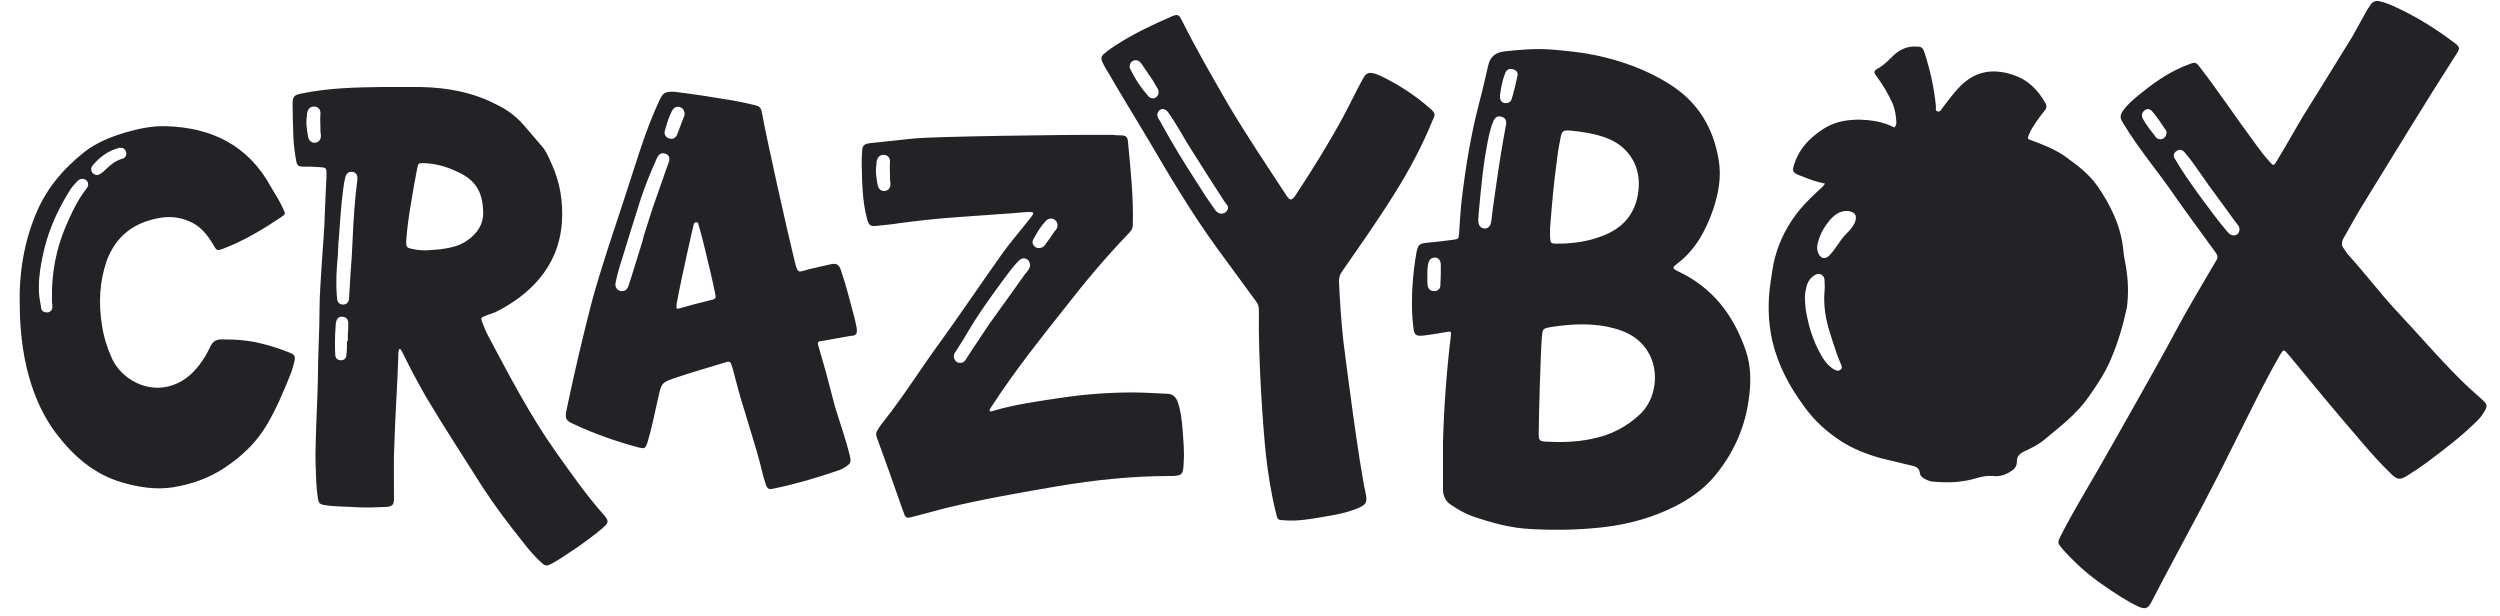
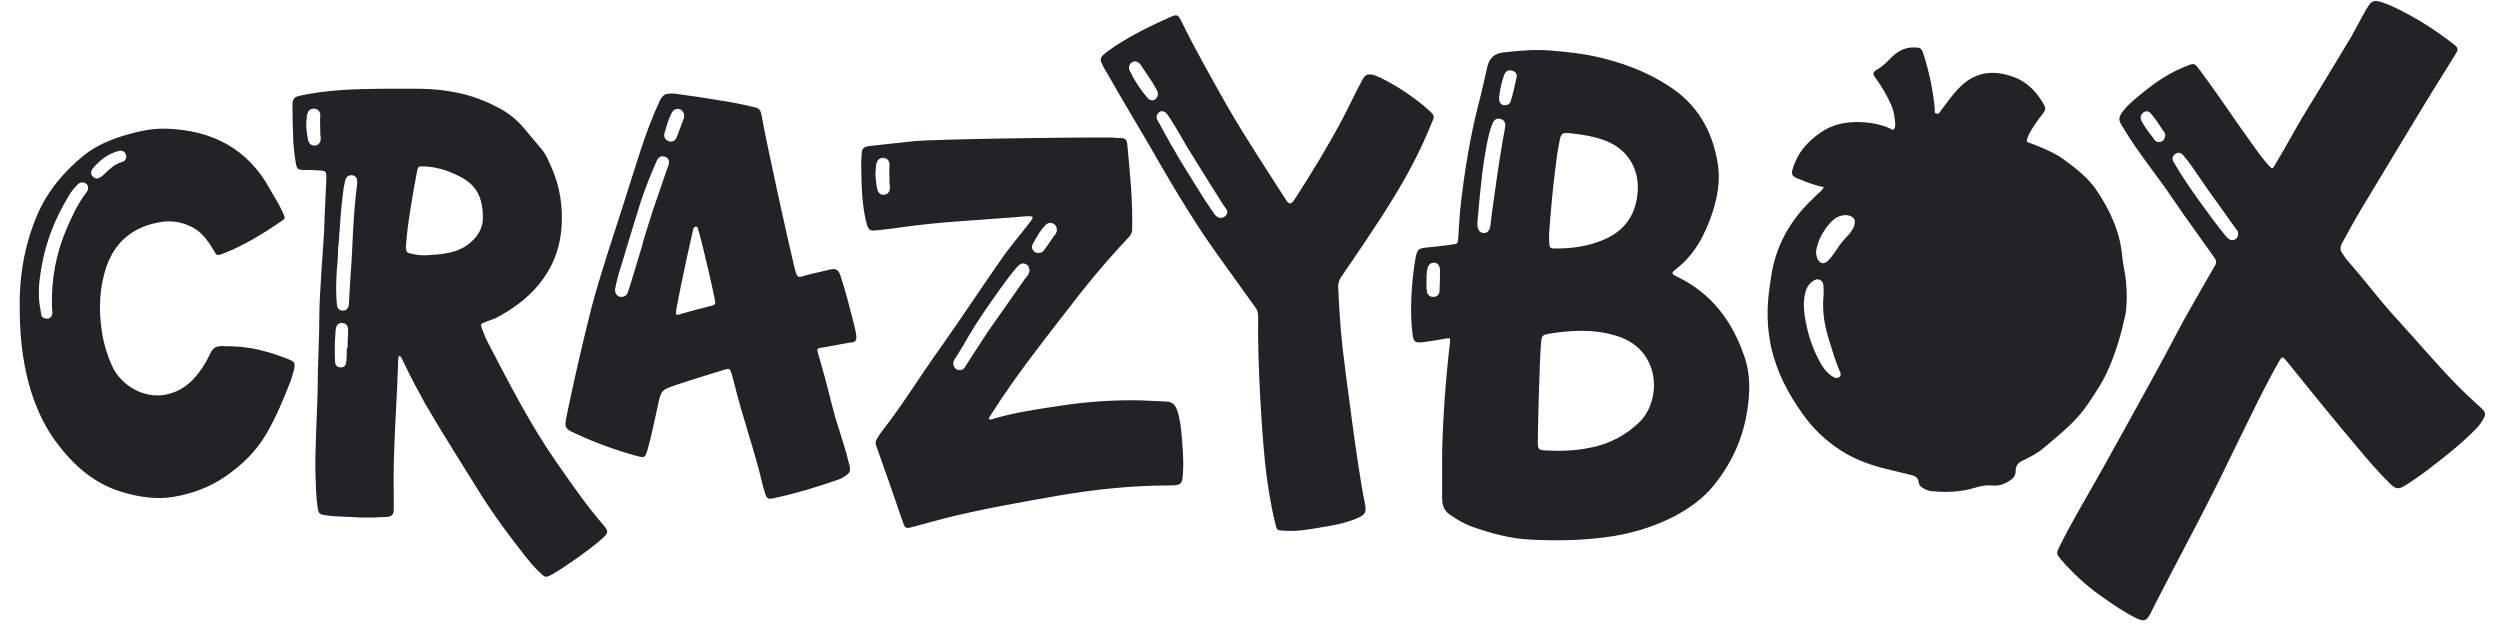
- <svg xmlns="http://www.w3.org/2000/svg" width="256" height="63" viewBox="0 0 256 63" fill="none">
-   <path d="M217.666 27.134C217.578 26.688 217.488 26.243 217.444 25.753C217.222 23.213 216.153 21.03 214.726 18.98C213.924 17.866 212.855 17.02 211.741 16.218C210.538 15.282 209.113 14.792 207.731 14.258C207.463 14.168 208.043 12.965 209.38 11.317C209.602 11.05 209.602 10.782 209.424 10.515C208.667 9.178 207.641 8.154 206.128 7.663C203.989 6.951 202.162 7.307 200.603 8.956C199.979 9.624 199.444 10.337 198.91 11.05C198.776 11.228 198.686 11.495 198.42 11.406C198.152 11.361 198.242 11.094 198.242 10.916C198.062 9.045 197.662 7.218 197.083 5.436C196.905 4.857 196.771 4.767 196.191 4.767C195.345 4.723 194.632 5.035 194.008 5.569C193.474 6.059 192.984 6.639 192.315 6.995C191.869 7.262 191.825 7.396 192.181 7.842C192.805 8.688 193.34 9.579 193.786 10.559C194.052 11.183 194.142 11.807 194.186 12.475C194.186 12.653 194.186 12.876 193.964 13.055C193.117 12.609 192.181 12.386 191.246 12.297C190.222 12.208 189.197 12.252 188.217 12.52C187.148 12.832 186.3 13.411 185.499 14.124C184.653 14.881 184.073 15.772 183.717 16.842C183.494 17.51 183.583 17.688 184.251 17.956C184.341 18 184.429 18 184.519 18.045C185.231 18.357 186.034 18.624 186.88 18.802C186.702 19.069 186.524 19.247 186.346 19.381C185.632 20.049 184.919 20.718 184.295 21.475C183.094 22.946 182.246 24.55 181.756 26.376C181.533 27.178 181.444 28.025 181.311 28.871C180.999 30.921 181.043 32.926 181.489 34.931C182.068 37.381 183.226 39.564 184.741 41.614C185.766 43.04 187.014 44.198 188.529 45.178C189.776 45.98 191.158 46.515 192.583 46.916C193.608 47.183 194.678 47.406 195.745 47.673C196.191 47.762 196.549 47.941 196.593 48.431C196.637 48.743 196.861 48.921 197.127 49.054C197.395 49.188 197.662 49.322 197.974 49.322C199.444 49.456 200.915 49.411 202.384 48.965C202.964 48.787 203.499 48.698 204.077 48.743C204.791 48.832 205.414 48.609 205.994 48.208C206.35 47.985 206.528 47.673 206.528 47.272C206.528 46.693 206.84 46.426 207.33 46.203C208.087 45.847 208.801 45.49 209.424 44.956C211.028 43.619 212.677 42.371 213.88 40.634C214.726 39.431 215.529 38.228 216.107 36.891C216.865 35.154 217.4 33.327 217.8 31.456C217.978 30.03 217.934 28.604 217.666 27.134ZM188.439 37.871C188.351 37.916 188.305 37.96 188.217 37.96C188.083 37.96 187.949 37.916 187.905 37.871C187.771 37.827 187.681 37.738 187.593 37.693C187.014 37.248 186.658 36.713 186.434 36.267C185.677 34.931 185.187 33.416 184.919 31.767C184.831 31.01 184.741 30.253 184.965 29.451C185.053 28.96 185.321 28.515 185.722 28.247C186.078 27.98 186.346 28.025 186.478 28.114C186.612 28.159 186.836 28.337 186.836 28.782C186.836 29.049 186.88 29.406 186.836 29.762C186.702 31.233 186.924 32.703 187.459 34.307C187.548 34.574 187.637 34.886 187.727 35.154C187.949 35.866 188.217 36.624 188.529 37.337C188.573 37.426 188.707 37.693 188.439 37.871ZM189.91 22.857C189.731 23.168 189.553 23.436 189.375 23.614C188.975 24.015 188.573 24.46 188.261 24.951L188.171 25.084C187.905 25.441 187.681 25.797 187.37 26.109C187.148 26.376 186.924 26.421 186.79 26.421H186.702C186.478 26.376 186.256 26.154 186.166 25.842C185.988 25.352 186.122 24.906 186.256 24.505C186.478 23.703 187.192 22.634 187.771 22.144C188.217 21.743 188.707 21.564 189.286 21.609C189.598 21.654 189.864 21.787 189.998 22.01C190.088 22.233 190.044 22.545 189.91 22.857Z" fill="#222227" />
-   <path d="M254.204 40.946C253.402 40.233 252.555 39.475 251.797 38.718C249.57 36.49 247.52 34.084 245.382 31.812C243.689 29.985 242.174 27.98 240.481 26.109C240.303 25.931 240.169 25.663 240.035 25.485C239.723 25.129 239.767 24.772 239.991 24.371C240.703 23.124 241.372 21.876 242.13 20.673C245.248 15.639 248.277 10.604 251.485 5.614C251.931 4.946 251.931 4.812 251.308 4.366C249.481 2.985 247.565 1.782 245.471 0.802C244.891 0.535 244.313 0.267 243.689 0.134C243.332 0.045 243.066 0.134 242.842 0.357C242.708 0.535 242.574 0.758 242.442 0.936C241.906 1.871 241.417 2.807 240.881 3.743C239.189 6.505 237.496 9.223 235.803 11.941L234.868 13.545C234.288 14.569 233.708 15.55 233.085 16.574C232.863 16.975 232.773 16.975 232.461 16.619C231.881 15.995 231.392 15.327 230.902 14.659C228.985 12.074 227.248 9.446 225.287 6.906C224.887 6.371 224.797 6.327 224.129 6.594C222.436 7.218 220.921 8.198 219.54 9.312C218.872 9.847 218.158 10.381 217.58 11.094C216.957 11.852 217.089 12.119 217.491 12.743C219.05 15.327 221.055 17.644 222.748 20.139C224.085 22.055 225.466 23.881 226.802 25.753C226.936 25.931 227.07 26.109 227.07 26.332C227.07 26.555 226.892 26.733 226.802 26.911C225.466 29.228 224.04 31.545 222.792 33.906C221.545 36.267 220.209 38.584 218.916 40.901C217.58 43.263 216.287 45.579 214.952 47.896C213.615 50.213 212.233 52.485 211.03 54.847C210.674 55.559 210.674 55.604 211.208 56.228C212.411 57.564 213.748 58.812 215.264 59.837C216.465 60.683 217.669 61.485 218.96 62.109C219.674 62.421 219.941 62.332 220.297 61.663C221.946 58.456 223.684 55.292 225.377 52.084C226.356 50.213 227.338 48.342 228.273 46.426L230.546 41.881C231.481 40.01 232.417 38.183 233.441 36.401C233.842 35.733 233.842 35.733 234.332 36.312L234.376 36.357C236.783 39.297 239.189 42.193 241.684 45.089C242.708 46.292 243.733 47.451 244.891 48.564C245.515 49.144 245.738 49.144 246.452 48.743C247.164 48.297 247.831 47.852 248.501 47.361C250.282 46.025 252.065 44.688 253.668 43.084C253.936 42.817 254.158 42.55 254.338 42.238C254.738 41.614 254.738 41.436 254.204 40.946ZM221.457 14.213C221.367 14.258 221.279 14.258 221.189 14.258C221.011 14.258 220.833 14.168 220.743 14.035L220.521 13.723C220.119 13.233 219.718 12.698 219.406 12.119C219.274 11.852 219.318 11.54 219.585 11.317C219.852 11.094 220.163 11.139 220.387 11.406C220.877 11.941 221.279 12.609 221.679 13.188L221.768 13.277C221.812 13.366 221.812 13.456 221.857 13.5V13.589C221.812 13.946 221.679 14.124 221.457 14.213ZM229.253 23.792C229.165 24.015 228.941 24.104 228.719 24.104C228.407 24.104 228.229 23.881 228.095 23.748C227.16 22.634 226.356 21.564 225.377 20.228C224.307 18.758 223.462 17.555 222.792 16.396C222.658 16.218 222.392 15.772 222.882 15.46C223.194 15.238 223.506 15.327 223.773 15.683C224.351 16.352 224.843 17.064 225.333 17.777C225.599 18.178 225.912 18.579 226.178 18.98C226.802 19.827 227.382 20.629 228.005 21.475C228.407 22.055 228.807 22.589 229.253 23.168C229.297 23.302 229.387 23.525 229.253 23.792ZM178.772 35.911C177.525 32.258 175.342 29.406 171.778 27.758C171.242 27.49 171.242 27.401 171.688 27.045C173.605 25.619 174.674 23.614 175.432 21.431C175.966 19.827 176.278 18.178 176.01 16.485C175.476 13.099 173.871 10.426 170.931 8.599C168.614 7.129 166.075 6.238 163.402 5.659C161.931 5.347 160.462 5.213 158.946 5.079C157.342 4.946 155.694 5.079 154.09 5.258C153.199 5.347 152.619 5.748 152.397 6.683C152.085 7.975 151.817 9.267 151.461 10.559C150.614 13.812 150.08 17.109 149.679 20.451C149.545 21.564 149.501 22.723 149.411 23.881C149.367 24.46 149.367 24.46 148.832 24.55C147.897 24.683 147.005 24.772 146.07 24.861C145.312 24.951 145.223 25.084 145.045 25.842C144.956 26.332 144.288 30.119 144.733 33.55C144.822 34.352 145.001 34.441 145.847 34.352C146.604 34.263 147.362 34.129 148.119 33.995C148.609 33.906 148.609 33.951 148.565 34.396C148.119 38.094 147.852 41.837 147.763 45.312V50.124C147.763 50.837 148.075 51.416 148.699 51.772C149.367 52.218 150.08 52.619 150.837 52.886C152.798 53.554 154.758 54.089 156.808 54.178C159.346 54.312 161.887 54.267 164.426 53.956C166.921 53.644 169.283 52.975 171.51 51.861C172.981 51.104 174.362 50.168 175.476 48.876C177.391 46.604 178.594 44.065 179.04 41.124C179.308 39.386 179.352 37.604 178.772 35.911ZM147.496 29.183C147.496 29.54 147.273 29.762 146.961 29.807H146.827C146.515 29.807 146.293 29.629 146.204 29.317C146.159 29.049 146.159 28.782 146.159 28.604V28.337C146.159 27.802 146.159 27.401 146.248 27C146.382 26.421 146.738 26.376 146.961 26.376C147.139 26.376 147.54 26.51 147.54 27.134C147.54 27.802 147.54 28.47 147.496 29.183ZM154.223 12.743C153.822 14.837 153.466 17.109 153.109 19.648C153.02 20.183 152.976 20.673 152.887 21.208C152.842 21.698 152.753 22.144 152.708 22.634C152.664 22.901 152.619 23.258 152.174 23.391H151.996C151.862 23.391 151.728 23.347 151.639 23.258C151.506 23.168 151.372 22.946 151.372 22.5L151.416 21.876C151.639 19.426 151.862 16.886 152.352 14.436C152.486 13.812 152.619 13.099 152.931 12.386C153.109 11.985 153.377 11.852 153.689 11.941C153.956 11.985 154.312 12.164 154.223 12.743ZM155.382 7.797C155.204 8.644 155.025 9.401 154.803 10.114C154.713 10.426 154.491 10.559 154.223 10.559H154.09C153.822 10.515 153.555 10.337 153.6 9.758L153.644 9.446C153.733 8.822 153.867 8.154 154.134 7.485C154.268 7.129 154.58 6.995 154.892 7.084C155.293 7.173 155.471 7.441 155.382 7.797ZM159.392 16.708C159.48 15.861 159.614 15.015 159.792 14.168C159.926 13.411 160.06 13.322 160.773 13.366C162.065 13.5 163.356 13.678 164.604 14.168C166.876 15.059 168.08 17.154 167.768 19.559C167.5 21.876 166.209 23.347 164.114 24.149C162.644 24.728 161.085 24.951 159.48 24.951C158.768 24.951 158.768 24.906 158.723 24.238V23.391C158.902 21.163 159.08 18.936 159.392 16.708ZM168.036 42.327C166.609 43.708 164.872 44.599 162.912 44.956C161.397 45.267 159.838 45.312 158.279 45.223C157.654 45.178 157.565 45.089 157.565 44.421C157.565 42.951 157.743 36.446 157.877 34.663C157.965 33.639 157.921 33.639 158.99 33.461C161.129 33.149 163.268 33.059 165.361 33.639C166.832 34.04 168.08 34.797 168.837 36.178C169.907 38.05 169.595 40.767 168.036 42.327ZM61.817 52.708C60.035 50.703 58.52 48.52 56.961 46.337C54.243 42.505 52.105 38.361 49.921 34.263C49.699 33.861 49.565 33.416 49.387 33.015C49.209 32.525 49.253 32.525 49.699 32.347C50.099 32.168 50.545 32.079 50.946 31.857C53.887 30.342 57.228 27.579 57.54 22.723C57.674 20.718 57.362 18.713 56.515 16.842C56.204 16.173 55.936 15.46 55.446 14.926C54.822 14.213 54.199 13.456 53.575 12.743C52.817 11.896 51.926 11.228 50.901 10.738C48.451 9.446 45.778 8.956 43.06 8.911C40.431 8.911 37.713 8.866 34.951 9.045C33.57 9.134 32.189 9.312 30.852 9.579C30.139 9.713 29.961 9.891 29.961 10.649C29.961 11.852 30.006 13.01 30.05 14.213C30.095 14.926 30.184 15.683 30.317 16.396C30.407 16.975 30.54 17.064 31.119 17.064C31.61 17.064 32.1 17.064 32.634 17.109C33.436 17.154 33.436 17.154 33.436 18C33.436 18.089 33.258 21.475 33.214 23.124C33.169 24.104 32.723 29.629 32.723 31.411C32.723 33.995 32.545 36.535 32.545 39.119C32.545 40.144 32.233 45.802 32.322 47.629C32.367 48.743 32.367 49.857 32.545 50.97C32.634 51.55 32.723 51.639 33.303 51.728C34.416 51.906 35.575 51.861 36.733 51.95C37.669 51.995 38.649 51.95 39.585 51.906C40.164 51.861 40.342 51.683 40.342 51.104V50.658C40.342 48.876 40.297 47.094 40.387 45.312C40.476 42.371 40.699 39.431 40.788 36.446C40.788 36.223 40.788 35.777 40.921 35.733C41.055 35.688 41.278 36.223 41.411 36.49C42.08 37.871 42.837 39.253 43.595 40.589C45.466 43.753 47.471 46.782 49.431 49.901C50.679 51.817 52.06 53.644 53.486 55.426C54.109 56.228 54.733 56.985 55.491 57.654C55.936 58.055 56.07 57.921 56.604 57.654C57.674 57.074 60.347 55.248 61.639 54.134C62.352 53.51 62.397 53.376 61.817 52.708ZM32.857 13.946C32.857 14.302 32.634 14.569 32.278 14.614H32.189C31.877 14.614 31.654 14.391 31.565 14.079C31.431 13.366 31.298 12.609 31.431 11.852V11.718C31.431 11.629 31.431 11.584 31.476 11.495C31.565 11.094 31.832 10.871 32.233 10.916C32.634 10.96 32.857 11.272 32.812 11.673C32.768 12.119 32.812 12.609 32.812 13.055V13.456C32.857 13.634 32.857 13.812 32.857 13.946ZM35.619 34.218V34.931H35.53V35.154C35.53 35.51 35.53 35.867 35.486 36.223C35.486 36.758 35.174 36.891 34.951 36.891H34.906C34.55 36.891 34.327 36.668 34.327 36.267C34.283 35.421 34.283 34.53 34.372 33.371V33.282C34.372 33.193 34.372 33.104 34.416 33.015C34.461 32.614 34.728 32.391 35.04 32.436C35.441 32.436 35.664 32.703 35.664 33.104C35.664 33.461 35.664 33.817 35.619 34.218ZM36.109 24.505C36.065 25.708 35.976 26.911 35.887 28.114C35.842 28.871 35.798 29.673 35.753 30.431C35.753 30.654 35.708 31.144 35.174 31.188H35.129C34.55 31.188 34.505 30.654 34.505 30.431C34.372 28.961 34.461 27.535 34.595 26.154C34.595 25.886 34.639 25.574 34.639 25.307V24.906L34.684 24.594C34.818 22.901 34.906 21.163 35.129 19.47C35.174 19.025 35.263 18.579 35.352 18.178C35.441 17.777 35.708 17.555 36.065 17.599C36.243 17.599 36.644 17.733 36.6 18.357C36.332 20.361 36.199 22.456 36.109 24.505ZM47.827 24.639C46.981 25.218 46.045 25.396 45.065 25.53C44.709 25.574 44.307 25.574 43.907 25.619C43.327 25.663 42.748 25.619 42.213 25.485C41.679 25.396 41.59 25.307 41.59 24.728C41.679 23.436 41.857 22.144 42.08 20.852C42.258 19.693 42.481 18.49 42.703 17.332C42.837 16.663 42.837 16.708 43.461 16.708C44.619 16.753 45.733 17.064 46.758 17.555C48.495 18.312 49.431 19.426 49.476 21.698C49.52 22.99 48.852 23.926 47.827 24.639ZM121.075 43.708C120.986 42.817 120.897 41.97 120.585 41.124C120.406 40.634 120.05 40.322 119.515 40.322C118.357 40.277 117.199 40.188 115.996 40.188C113.545 40.188 111.139 40.366 108.733 40.723C106.372 41.079 104.011 41.391 101.738 42.059C101.605 42.104 101.382 42.193 101.337 42.059C101.293 41.926 101.56 41.614 101.694 41.391C103.966 37.916 106.55 34.663 109.134 31.411C111.139 28.827 113.278 26.287 115.55 23.926C115.773 23.703 115.996 23.436 115.996 23.079C116.085 20.228 115.773 17.376 115.505 14.525C115.461 13.99 115.283 13.857 114.704 13.857C114.481 13.857 114.213 13.857 113.991 13.812C109.045 13.767 95.501 13.99 93.718 14.168C92.159 14.347 90.644 14.48 89.085 14.659C88.461 14.748 88.283 14.926 88.283 15.55C88.238 15.951 88.238 16.352 88.238 16.753C88.283 18.624 88.283 20.495 88.773 22.366C88.951 23.079 89.129 23.213 89.798 23.124C90.555 23.035 91.312 22.99 92.07 22.857C94.075 22.589 96.08 22.366 98.085 22.233L103.699 21.832C104.367 21.787 105.703 21.609 105.793 21.787C105.882 21.921 105.481 22.366 105.302 22.589C104.322 23.837 103.298 24.995 102.407 26.287C100.357 29.183 98.397 32.079 96.347 34.931C94.342 37.649 92.56 40.545 90.466 43.173C90.243 43.441 90.02 43.753 89.842 44.065C89.708 44.287 89.664 44.51 89.798 44.822C90.644 47.139 91.491 49.5 92.293 51.817C92.382 52.129 92.515 52.396 92.605 52.663C92.694 52.975 92.916 53.065 93.228 52.975L93.763 52.842C94.788 52.574 95.768 52.307 96.793 52.04C100.624 51.104 104.545 50.436 108.421 49.767C112.164 49.144 115.951 48.743 119.783 48.743C121.03 48.743 121.164 48.654 121.208 47.361C121.298 46.203 121.164 44.956 121.075 43.708ZM91.179 18.891C91.179 19.248 90.956 19.515 90.6 19.559H90.51C90.198 19.559 89.976 19.337 89.887 19.025C89.753 18.312 89.619 17.555 89.753 16.797V16.663C89.753 16.574 89.753 16.53 89.798 16.441C89.887 16.04 90.154 15.817 90.555 15.861C90.956 15.906 91.179 16.218 91.134 16.619C91.09 17.064 91.134 17.555 91.134 18V18.401C91.179 18.579 91.179 18.758 91.179 18.891ZM105.837 24.46L105.971 24.238C106.283 23.659 106.639 23.079 107.129 22.589C107.352 22.366 107.664 22.322 107.931 22.456C108.154 22.589 108.288 22.767 108.288 23.079C108.288 23.347 108.154 23.525 108.02 23.659C107.976 23.703 107.931 23.748 107.887 23.837C107.664 24.193 107.397 24.55 107.129 24.906L107.04 25.04C106.951 25.173 106.773 25.396 106.416 25.396H106.327C106.104 25.396 105.926 25.262 105.793 25.04C105.703 24.906 105.703 24.683 105.837 24.46ZM99.689 35.599C99.421 36 99.199 36.357 98.931 36.758C98.842 36.936 98.664 37.158 98.352 37.158H98.307C98.085 37.158 97.906 37.069 97.773 36.847C97.639 36.624 97.639 36.357 97.773 36.134L98.174 35.51C98.53 34.975 98.842 34.441 99.154 33.906C100.045 32.391 101.114 30.876 102.317 29.228L102.674 28.738C103.164 28.069 103.699 27.357 104.278 26.733C104.545 26.465 104.813 26.376 105.08 26.51C105.347 26.599 105.436 26.822 105.481 27.134V27.223C105.436 27.49 105.258 27.713 105.124 27.891L104.991 28.025C104.5 28.693 104.055 29.362 103.565 30.03C102.808 31.099 102.05 32.124 101.293 33.193L99.689 35.599Z" fill="#222227" />
-   <path d="M87.7 33.461C87.61 33.015 87.521 32.569 87.388 32.124C86.987 30.654 86.63 29.183 86.14 27.758C85.917 27.045 85.65 26.911 84.937 27.089C84.269 27.223 83.645 27.401 82.977 27.535C81.685 27.847 81.729 28.203 81.328 26.555C80.615 23.659 78.521 14.302 78.031 11.584C77.942 10.96 77.675 10.871 77.363 10.782C76.071 10.47 74.912 10.248 73.665 10.069C72.105 9.802 70.501 9.579 69.12 9.401C68.096 9.357 67.917 9.49 67.561 10.203C66.046 13.411 65.11 16.797 63.996 20.139C62.838 23.703 61.591 27.267 60.61 30.876C59.675 34.485 58.828 38.094 58.071 41.703C57.803 42.906 57.848 43.04 58.962 43.53C61.011 44.465 63.15 45.223 65.333 45.802C66.046 45.98 66.091 45.936 66.313 45.267C66.759 43.797 67.026 42.327 67.383 40.812C67.739 39.163 67.739 39.163 69.343 38.629C70.947 38.094 72.506 37.649 74.11 37.158C74.779 36.936 74.779 36.98 75.001 37.649C75.402 39.163 75.803 40.723 76.293 42.238C76.784 43.931 77.363 45.669 77.808 47.361C77.987 48.03 78.12 48.698 78.343 49.366C78.566 50.124 78.655 50.168 79.412 49.99C81.551 49.545 83.645 48.921 85.739 48.208C86.051 48.119 86.318 47.985 86.585 47.807C87.12 47.451 87.165 47.317 87.031 46.693C86.63 45.045 86.051 43.441 85.561 41.837C85.071 40.099 84.67 38.317 84.135 36.579C84.001 36.178 83.912 35.733 83.779 35.332C83.689 35.109 83.779 34.975 84.001 34.931C84.135 34.931 84.224 34.886 84.358 34.886C85.249 34.708 86.184 34.574 87.076 34.396C87.699 34.396 87.833 34.173 87.7 33.461ZM68.496 16.574L68.051 17.822C67.65 18.936 67.249 20.139 66.848 21.253C66.625 22.01 66.358 22.723 66.135 23.48C66.001 23.881 65.868 24.327 65.779 24.728C65.378 25.975 65.021 27.223 64.62 28.47L64.353 29.272C64.219 29.718 63.907 29.807 63.729 29.807H63.551C63.194 29.718 63.016 29.451 63.016 29.094V29.05C63.194 28.114 63.462 27.223 63.729 26.421C63.952 25.708 64.175 24.951 64.397 24.238C64.798 22.99 65.199 21.654 65.6 20.406C66.046 19.069 66.581 17.733 67.293 16.129C67.561 15.594 67.962 15.683 68.096 15.728C68.496 15.817 68.63 16.173 68.496 16.574ZM68.764 14.213C68.675 14.213 68.586 14.213 68.496 14.168C68.14 14.035 67.962 13.723 68.096 13.322L68.14 13.188C68.318 12.565 68.496 11.941 68.808 11.361C68.987 11.005 69.299 10.871 69.61 10.96C69.922 11.05 70.1 11.317 70.1 11.673V11.762L70.056 11.896C70.011 11.985 69.967 12.119 69.922 12.253L69.833 12.475C69.655 12.921 69.521 13.322 69.343 13.767C69.254 14.035 69.031 14.213 68.764 14.213ZM72.729 30.743C71.615 31.01 70.635 31.277 69.521 31.589C69.299 31.634 69.209 31.678 69.299 31.055C69.833 28.159 70.991 23.124 71.036 22.99C71.081 22.857 71.17 22.723 71.348 22.767C71.482 22.767 71.526 22.901 71.526 23.035C71.793 23.837 71.972 24.683 72.194 25.53C72.551 27 72.907 28.47 73.219 29.985C73.353 30.564 73.308 30.609 72.729 30.743ZM146.422 11.094C144.907 9.758 143.259 8.688 141.432 7.797C141.254 7.708 141.076 7.663 140.897 7.574C140.14 7.352 139.873 7.441 139.516 8.154C138.848 9.357 138.269 10.604 137.6 11.852C136.086 14.659 134.392 17.376 132.655 20.005C132.298 20.54 132.076 20.584 131.719 20.005C129.714 16.931 127.665 13.901 125.794 10.738C124.145 7.886 122.496 5.035 121.026 2.094C120.714 1.47 120.581 1.426 119.957 1.693C117.997 2.54 116.036 3.475 114.254 4.634C113.853 4.901 113.496 5.124 113.14 5.436C112.739 5.748 112.694 5.97 112.917 6.416C113.095 6.817 113.318 7.173 113.541 7.53C114.833 9.758 116.17 11.941 117.506 14.168C119.779 18.045 122.051 21.876 124.68 25.485C125.972 27.267 127.308 29.05 128.6 30.832C128.823 31.099 128.912 31.411 128.912 31.767C128.823 36.847 129.358 44.065 129.625 46.515C129.848 48.52 130.16 50.525 130.65 52.485C130.828 53.287 130.828 53.243 131.63 53.287C132.922 53.376 134.214 53.154 135.462 52.931C136.62 52.752 137.823 52.53 138.937 52.084C139.917 51.683 140.051 51.461 139.828 50.436C139.16 47.451 137.823 37.069 137.556 34.886C137.333 32.837 137.199 30.832 137.11 28.782C137.11 28.426 137.199 28.114 137.422 27.802C139.249 25.173 141.076 22.589 142.769 19.871C144.284 17.465 145.62 14.97 146.69 12.342C147.001 11.718 147.001 11.584 146.422 11.094ZM118.353 9.98C118.264 10.069 118.13 10.069 118.041 10.069C117.863 10.069 117.685 9.98 117.551 9.802C116.838 9 116.214 8.064 115.724 7.04C115.68 6.951 115.68 6.906 115.68 6.862V6.772C115.724 6.371 115.947 6.238 116.125 6.193C116.393 6.104 116.66 6.238 116.838 6.461C117.284 7.084 117.685 7.708 118.085 8.287C118.264 8.599 118.442 8.911 118.576 9.134C118.709 9.49 118.62 9.802 118.353 9.98ZM125.66 21.564C125.526 21.743 125.348 21.876 125.081 21.876H124.992C124.68 21.832 124.457 21.564 124.323 21.342C123.744 20.54 123.209 19.738 122.719 18.936L122.318 18.312C121.204 16.574 120.135 14.837 119.199 13.144C119.11 13.01 119.066 12.876 118.977 12.743C118.887 12.565 118.798 12.386 118.665 12.208C118.353 11.718 118.576 11.451 118.754 11.272C119.199 10.96 119.556 11.406 119.645 11.54C120.09 12.164 120.491 12.832 120.892 13.5C121.115 13.857 121.293 14.213 121.516 14.569C122.764 16.574 124.056 18.579 125.348 20.584C125.393 20.629 125.437 20.718 125.482 20.762L125.571 20.896C125.794 21.119 125.794 21.342 125.66 21.564ZM29.6 36.089C28.709 35.733 27.774 35.421 26.838 35.198C25.501 34.842 24.12 34.753 22.739 34.753C22.204 34.753 21.848 34.886 21.581 35.421C21.313 35.956 21.046 36.49 20.69 36.98C19.932 38.094 18.996 38.985 17.704 39.431C15.076 40.366 12.402 38.762 11.467 36.713C10.977 35.644 10.62 34.485 10.442 33.327C10.086 31.055 10.175 28.871 10.932 26.688C11.912 24.059 13.873 22.678 16.59 22.277C17.526 22.144 18.462 22.277 19.308 22.634C20.467 23.079 21.18 23.97 21.803 24.995C22.204 25.708 22.204 25.708 22.917 25.441C25.011 24.639 26.927 23.48 28.798 22.233C29.244 21.921 29.244 21.921 29.021 21.431C28.665 20.629 28.175 19.871 27.729 19.114C25.412 14.881 21.67 13.055 16.991 12.921C15.566 12.876 14.14 13.188 12.759 13.589C11.289 14.035 9.863 14.614 8.66 15.55C6.566 17.198 4.873 19.159 3.803 21.609C2.467 24.683 1.932 27.936 2.021 31.277C2.066 37.827 3.892 41.881 5.675 44.287C7.457 46.649 9.595 48.564 12.536 49.411C14.229 49.901 15.967 50.168 17.704 49.901C19.62 49.589 21.402 48.965 23.006 47.896C24.744 46.738 26.214 45.356 27.284 43.574C28.264 41.926 29.021 40.144 29.734 38.361C29.912 37.96 30.001 37.515 30.135 37.069C30.269 36.446 30.18 36.312 29.6 36.089ZM8.838 19.337C7.902 20.54 7.279 21.921 6.699 23.258C5.764 25.485 5.274 27.936 5.318 30.52C5.318 30.832 5.318 31.055 5.363 31.277C5.407 31.812 5.095 31.946 4.917 31.99H4.784C4.65 31.99 4.516 31.946 4.427 31.901C4.293 31.812 4.204 31.634 4.204 31.456C4.16 31.277 4.16 31.099 4.115 30.921C4.026 30.475 3.982 30.03 3.982 29.584V29.317C3.982 28.159 4.204 27.045 4.383 26.154C4.828 24.015 5.675 21.876 7.056 19.649C7.279 19.248 7.591 18.891 7.947 18.535C8.214 18.267 8.571 18.223 8.883 18.49C9.061 18.713 9.105 19.025 8.838 19.337ZM9.551 17.777C9.284 17.555 9.284 17.198 9.462 16.975C10.264 15.995 11.155 15.416 12.18 15.149C12.358 15.104 12.581 15.149 12.714 15.238C12.848 15.371 12.937 15.55 12.937 15.728C12.937 15.995 12.759 16.218 12.492 16.262C11.779 16.485 11.244 16.931 10.798 17.376C10.665 17.51 10.531 17.644 10.308 17.777C10.175 17.866 10.086 17.911 9.952 17.911C9.818 17.956 9.685 17.866 9.551 17.777Z" fill="#222227" />
+ <svg xmlns="http://www.w3.org/2000/svg" width="255" height="64" viewBox="0 0 255 64" fill="none">
+   <path d="M216.687 27.564C216.599 27.112 216.51 26.659 216.466 26.161C216.245 23.581 215.18 21.364 213.76 19.282C212.962 18.15 211.897 17.29 210.789 16.475C209.591 15.525 208.172 15.027 206.797 14.484C206.53 14.393 207.107 13.171 208.438 11.497C208.659 11.225 208.659 10.953 208.482 10.682C207.728 9.324 206.707 8.283 205.201 7.785C203.071 7.061 201.253 7.423 199.7 9.098C199.08 9.777 198.546 10.501 198.015 11.225C197.882 11.406 197.792 11.678 197.527 11.587C197.261 11.542 197.35 11.27 197.35 11.089C197.171 9.188 196.773 7.332 196.196 5.522C196.019 4.934 195.886 4.843 195.309 4.843C194.467 4.798 193.757 5.115 193.136 5.658C192.604 6.156 192.117 6.744 191.45 7.106C191.006 7.378 190.963 7.514 191.317 7.966C191.938 8.826 192.471 9.731 192.915 10.727C193.18 11.361 193.269 11.994 193.313 12.673C193.313 12.854 193.313 13.081 193.092 13.262C192.248 12.809 191.317 12.583 190.386 12.492C189.366 12.402 188.346 12.447 187.37 12.719C186.306 13.035 185.462 13.624 184.664 14.348C183.822 15.117 183.245 16.023 182.891 17.109C182.668 17.788 182.758 17.969 183.423 18.241C183.512 18.286 183.6 18.286 183.689 18.331C184.398 18.648 185.197 18.919 186.039 19.101C185.862 19.372 185.685 19.553 185.508 19.689C184.798 20.368 184.087 21.047 183.466 21.816C182.27 23.31 181.427 24.939 180.939 26.795C180.716 27.61 180.629 28.47 180.495 29.33C180.185 31.412 180.229 33.448 180.672 35.485C181.249 37.975 182.402 40.192 183.91 42.275C184.931 43.723 186.173 44.9 187.681 45.895C188.923 46.71 190.298 47.253 191.717 47.661C192.737 47.932 193.802 48.158 194.865 48.43C195.309 48.521 195.665 48.702 195.709 49.199C195.752 49.516 195.975 49.697 196.24 49.833C196.507 49.969 196.773 50.105 197.084 50.105C198.546 50.241 200.011 50.195 201.474 49.743C202.051 49.562 202.584 49.471 203.159 49.516C203.87 49.607 204.49 49.381 205.067 48.973C205.422 48.747 205.599 48.43 205.599 48.023C205.599 47.434 205.909 47.163 206.397 46.936C207.151 46.574 207.861 46.212 208.482 45.669C210.078 44.311 211.72 43.044 212.918 41.279C213.76 40.057 214.559 38.835 215.135 37.477C215.889 35.712 216.422 33.856 216.82 31.955C216.998 30.506 216.954 29.058 216.687 27.564ZM187.592 38.473C187.504 38.518 187.458 38.563 187.37 38.563C187.237 38.563 187.104 38.518 187.06 38.473C186.927 38.427 186.837 38.337 186.75 38.291C186.173 37.839 185.818 37.296 185.596 36.843C184.841 35.485 184.354 33.946 184.087 32.272C183.999 31.502 183.91 30.733 184.133 29.918C184.221 29.42 184.487 28.968 184.887 28.696C185.241 28.424 185.508 28.47 185.64 28.56C185.773 28.605 185.995 28.787 185.995 29.239C185.995 29.511 186.039 29.873 185.995 30.235C185.862 31.729 186.083 33.222 186.616 34.852C186.704 35.123 186.794 35.44 186.883 35.712C187.104 36.436 187.37 37.205 187.681 37.929C187.725 38.02 187.858 38.291 187.592 38.473ZM189.056 23.219C188.877 23.536 188.7 23.808 188.523 23.989C188.125 24.396 187.725 24.849 187.414 25.347L187.325 25.482C187.06 25.845 186.837 26.207 186.527 26.523C186.306 26.795 186.083 26.84 185.95 26.84H185.862C185.64 26.795 185.418 26.569 185.329 26.252C185.152 25.754 185.285 25.301 185.418 24.894C185.64 24.079 186.35 22.993 186.927 22.495C187.37 22.088 187.858 21.907 188.435 21.952C188.746 21.997 189.011 22.133 189.144 22.359C189.233 22.586 189.189 22.902 189.056 23.219Z" fill="#222227" />
+   <path d="M253.06 41.596C252.262 40.871 251.419 40.102 250.665 39.332C248.448 37.069 246.406 34.625 244.279 32.317C242.593 30.461 241.085 28.424 239.399 26.523C239.222 26.342 239.089 26.071 238.956 25.89C238.645 25.528 238.689 25.166 238.912 24.758C239.62 23.491 240.287 22.224 241.041 21.002C244.145 15.887 247.16 10.772 250.354 5.703C250.798 5.024 250.798 4.888 250.177 4.436C248.358 3.033 246.452 1.811 244.366 0.815C243.789 0.543 243.214 0.272 242.593 0.136C242.237 0.045 241.972 0.136 241.75 0.362C241.616 0.543 241.483 0.77 241.351 0.951C240.818 1.901 240.331 2.852 239.798 3.802C238.114 6.608 236.428 9.369 234.743 12.13L233.811 13.76C233.234 14.801 232.657 15.796 232.036 16.837C231.815 17.245 231.726 17.245 231.416 16.883C230.839 16.249 230.351 15.57 229.863 14.891C227.955 12.266 226.226 9.596 224.274 7.016C223.876 6.473 223.786 6.427 223.121 6.699C221.436 7.332 219.928 8.328 218.552 9.46C217.888 10.003 217.177 10.546 216.602 11.27C215.981 12.04 216.113 12.311 216.513 12.945C218.065 15.57 220.061 17.924 221.746 20.458C223.077 22.405 224.453 24.26 225.782 26.161C225.915 26.342 226.049 26.523 226.049 26.75C226.049 26.976 225.871 27.157 225.782 27.338C224.453 29.692 223.032 32.045 221.79 34.444C220.548 36.843 219.219 39.197 217.932 41.55C216.602 43.949 215.315 46.303 213.985 48.656C212.654 51.01 211.279 53.318 210.081 55.717C209.727 56.441 209.727 56.487 210.258 57.12C211.456 58.478 212.787 59.745 214.296 60.786C215.492 61.647 216.69 62.461 217.976 63.095C218.686 63.412 218.952 63.321 219.307 62.642C220.948 59.383 222.678 56.17 224.363 52.911C225.338 51.01 226.315 49.109 227.247 47.163L229.509 42.546C230.44 40.645 231.372 38.789 232.391 36.979C232.791 36.3 232.791 36.3 233.278 36.888L233.322 36.934C235.718 39.921 238.114 42.863 240.597 45.805C241.616 47.027 242.637 48.204 243.789 49.335C244.41 49.924 244.633 49.924 245.343 49.516C246.052 49.064 246.717 48.611 247.383 48.113C249.156 46.755 250.931 45.398 252.527 43.768C252.794 43.497 253.015 43.225 253.194 42.908C253.592 42.275 253.592 42.093 253.06 41.596ZM220.461 14.439C220.371 14.484 220.283 14.484 220.194 14.484C220.017 14.484 219.84 14.393 219.75 14.258L219.529 13.941C219.129 13.443 218.73 12.9 218.419 12.311C218.288 12.04 218.331 11.723 218.598 11.497C218.863 11.27 219.173 11.316 219.396 11.587C219.884 12.13 220.283 12.809 220.682 13.398L220.771 13.488C220.815 13.579 220.815 13.669 220.859 13.714V13.805C220.815 14.167 220.682 14.348 220.461 14.439ZM228.222 24.17C228.134 24.396 227.911 24.487 227.69 24.487C227.38 24.487 227.203 24.26 227.069 24.125C226.138 22.993 225.338 21.907 224.363 20.549C223.299 19.055 222.457 17.833 221.79 16.656C221.657 16.475 221.392 16.023 221.88 15.706C222.19 15.48 222.5 15.57 222.767 15.932C223.342 16.611 223.832 17.335 224.319 18.059C224.584 18.467 224.896 18.874 225.161 19.282C225.782 20.142 226.359 20.956 226.98 21.816C227.38 22.405 227.778 22.948 228.222 23.536C228.266 23.672 228.355 23.898 228.222 24.17ZM177.969 36.481C176.727 32.77 174.554 29.873 171.006 28.198C170.473 27.927 170.473 27.836 170.917 27.474C172.825 26.026 173.889 23.989 174.643 21.771C175.175 20.142 175.485 18.467 175.219 16.747C174.687 13.307 173.09 10.591 170.162 8.736C167.856 7.242 165.329 6.337 162.668 5.748C161.203 5.432 159.741 5.296 158.232 5.16C156.635 5.024 154.994 5.16 153.397 5.341C152.51 5.432 151.934 5.839 151.712 6.789C151.401 8.102 151.135 9.415 150.781 10.727C149.938 14.031 149.406 17.381 149.006 20.775C148.873 21.907 148.829 23.084 148.74 24.26C148.696 24.849 148.696 24.849 148.164 24.939C147.232 25.075 146.345 25.166 145.414 25.256C144.66 25.347 144.571 25.483 144.394 26.252C144.305 26.75 143.64 30.597 144.083 34.082C144.172 34.897 144.349 34.987 145.192 34.897C145.946 34.806 146.7 34.67 147.454 34.535C147.942 34.444 147.942 34.489 147.898 34.942C147.454 38.699 147.188 42.501 147.099 46.031V50.919C147.099 51.644 147.41 52.232 148.031 52.594C148.696 53.047 149.406 53.454 150.16 53.726C152.111 54.405 154.063 54.948 156.103 55.038C158.63 55.174 161.159 55.129 163.687 54.812C166.17 54.495 168.522 53.816 170.739 52.685C172.204 51.915 173.579 50.965 174.687 49.652C176.594 47.344 177.792 44.764 178.235 41.777C178.502 40.011 178.546 38.201 177.969 36.481ZM146.833 29.646C146.833 30.009 146.611 30.235 146.301 30.28H146.168C145.857 30.28 145.636 30.099 145.547 29.782C145.502 29.511 145.502 29.239 145.502 29.058V28.787C145.502 28.244 145.502 27.836 145.591 27.429C145.724 26.84 146.079 26.795 146.301 26.795C146.478 26.795 146.877 26.931 146.877 27.564C146.877 28.244 146.877 28.922 146.833 29.646ZM153.53 12.945C153.131 15.072 152.776 17.381 152.422 19.96C152.333 20.504 152.289 21.002 152.2 21.545C152.155 22.043 152.067 22.495 152.022 22.993C151.978 23.265 151.934 23.627 151.49 23.762H151.313C151.18 23.762 151.047 23.717 150.958 23.627C150.825 23.536 150.692 23.31 150.692 22.857L150.736 22.224C150.958 19.734 151.18 17.154 151.668 14.665C151.801 14.031 151.934 13.307 152.244 12.583C152.422 12.175 152.688 12.04 152.998 12.13C153.264 12.175 153.619 12.357 153.53 12.945ZM154.684 7.921C154.506 8.781 154.329 9.55 154.107 10.274C154.018 10.591 153.797 10.727 153.53 10.727H153.397C153.131 10.682 152.865 10.501 152.909 9.912L152.954 9.596C153.043 8.962 153.176 8.283 153.442 7.604C153.575 7.242 153.885 7.106 154.196 7.197C154.595 7.287 154.772 7.559 154.684 7.921ZM158.676 16.973C158.764 16.113 158.897 15.253 159.074 14.393C159.207 13.624 159.341 13.533 160.051 13.579C161.337 13.714 162.622 13.895 163.864 14.393C166.127 15.299 167.324 17.426 167.014 19.87C166.747 22.224 165.462 23.717 163.376 24.532C161.914 25.12 160.361 25.347 158.764 25.347C158.055 25.347 158.055 25.301 158.01 24.622V23.762C158.188 21.5 158.365 19.236 158.676 16.973ZM167.281 42.999C165.86 44.402 164.131 45.307 162.18 45.669C160.672 45.986 159.12 46.031 157.567 45.941C156.946 45.895 156.857 45.805 156.857 45.126C156.857 43.632 157.034 37.024 157.168 35.214C157.255 34.173 157.211 34.173 158.276 33.992C160.405 33.675 162.535 33.584 164.618 34.173C166.083 34.58 167.324 35.349 168.079 36.753C169.143 38.654 168.833 41.414 167.281 42.999ZM61.541 53.545C59.767 51.508 58.259 49.29 56.706 47.072C54.001 43.18 51.872 38.97 49.699 34.806C49.477 34.399 49.344 33.946 49.166 33.539C48.989 33.041 49.033 33.041 49.477 32.86C49.876 32.679 50.319 32.589 50.719 32.362C53.646 30.823 56.973 28.017 57.283 23.084C57.416 21.047 57.106 19.01 56.263 17.109C55.953 16.43 55.686 15.706 55.198 15.163C54.577 14.439 53.957 13.669 53.336 12.945C52.581 12.085 51.694 11.406 50.674 10.908C48.235 9.596 45.574 9.098 42.868 9.052C40.251 9.052 37.546 9.007 34.796 9.188C33.421 9.279 32.046 9.46 30.715 9.731C30.006 9.867 29.828 10.048 29.828 10.818C29.828 12.04 29.872 13.216 29.917 14.439C29.961 15.163 30.05 15.932 30.183 16.656C30.272 17.245 30.405 17.335 30.981 17.335C31.469 17.335 31.957 17.335 32.489 17.381C33.288 17.426 33.288 17.426 33.288 18.286C33.288 18.376 33.11 21.816 33.066 23.491C33.022 24.487 32.578 30.099 32.578 31.91C32.578 34.535 32.401 37.115 32.401 39.74C32.401 40.781 32.09 46.529 32.179 48.385C32.223 49.516 32.223 50.648 32.401 51.779C32.489 52.368 32.578 52.458 33.155 52.549C34.264 52.73 35.417 52.685 36.57 52.775C37.501 52.82 38.477 52.775 39.408 52.73C39.985 52.685 40.163 52.504 40.163 51.915V51.463C40.163 49.652 40.118 47.842 40.207 46.031C40.296 43.044 40.517 40.057 40.606 37.024C40.606 36.798 40.606 36.345 40.739 36.3C40.872 36.255 41.094 36.798 41.227 37.069C41.892 38.473 42.646 39.876 43.4 41.233C45.263 44.447 47.259 47.525 49.211 50.693C50.453 52.639 51.828 54.495 53.247 56.306C53.868 57.12 54.489 57.89 55.243 58.569C55.686 58.976 55.819 58.84 56.352 58.569C57.416 57.98 60.077 56.125 61.364 54.993C62.073 54.359 62.118 54.224 61.541 53.545ZM32.711 14.167C32.711 14.529 32.489 14.801 32.135 14.846H32.046C31.735 14.846 31.514 14.62 31.425 14.303C31.292 13.579 31.159 12.809 31.292 12.04V11.904C31.292 11.813 31.292 11.768 31.336 11.678C31.425 11.27 31.691 11.044 32.09 11.089C32.489 11.134 32.711 11.451 32.667 11.859C32.622 12.311 32.667 12.809 32.667 13.262V13.669C32.711 13.85 32.711 14.031 32.711 14.167ZM35.461 34.761V35.485H35.372V35.712C35.372 36.074 35.372 36.436 35.328 36.798C35.328 37.341 35.018 37.477 34.796 37.477H34.751C34.397 37.477 34.175 37.251 34.175 36.843C34.13 35.983 34.13 35.078 34.219 33.901V33.81C34.219 33.72 34.219 33.63 34.264 33.539C34.308 33.132 34.574 32.905 34.884 32.951C35.284 32.951 35.505 33.222 35.505 33.63C35.505 33.992 35.505 34.354 35.461 34.761ZM35.949 24.894C35.904 26.116 35.816 27.338 35.727 28.56C35.683 29.33 35.639 30.144 35.594 30.914C35.594 31.14 35.55 31.638 35.018 31.683H34.973C34.397 31.683 34.352 31.14 34.352 30.914C34.219 29.42 34.308 27.972 34.441 26.569C34.441 26.297 34.485 25.98 34.485 25.709V25.301L34.53 24.985C34.663 23.265 34.751 21.5 34.973 19.779C35.018 19.327 35.106 18.874 35.195 18.467C35.284 18.059 35.55 17.833 35.904 17.878C36.082 17.878 36.481 18.014 36.437 18.648C36.171 20.685 36.038 22.812 35.949 24.894ZM47.614 25.03C46.771 25.618 45.84 25.799 44.864 25.935C44.509 25.98 44.11 25.98 43.711 26.026C43.134 26.071 42.558 26.026 42.025 25.89C41.493 25.799 41.404 25.709 41.404 25.12C41.493 23.808 41.67 22.495 41.892 21.183C42.07 20.006 42.291 18.784 42.513 17.607C42.646 16.928 42.646 16.973 43.267 16.973C44.42 17.018 45.529 17.335 46.55 17.833C48.279 18.603 49.211 19.734 49.255 22.043C49.299 23.355 48.634 24.305 47.614 25.03ZM120.531 44.402C120.443 43.497 120.354 42.637 120.043 41.777C119.866 41.279 119.511 40.962 118.979 40.962C117.826 40.917 116.673 40.826 115.475 40.826C113.036 40.826 110.64 41.007 108.245 41.369C105.895 41.731 103.544 42.048 101.282 42.727C101.149 42.772 100.927 42.863 100.883 42.727C100.838 42.591 101.104 42.275 101.238 42.048C103.5 38.518 106.072 35.214 108.644 31.91C110.64 29.284 112.769 26.704 115.031 24.305C115.253 24.079 115.475 23.808 115.475 23.446C115.564 20.549 115.253 17.652 114.987 14.755C114.943 14.212 114.765 14.076 114.189 14.076C113.967 14.076 113.701 14.076 113.479 14.031C108.556 13.986 95.072 14.212 93.298 14.393C91.746 14.574 90.238 14.71 88.685 14.891C88.064 14.982 87.887 15.163 87.887 15.796C87.843 16.204 87.843 16.611 87.843 17.018C87.887 18.919 87.887 20.82 88.375 22.721C88.552 23.446 88.73 23.581 89.395 23.491C90.149 23.4 90.903 23.355 91.657 23.219C93.653 22.948 95.649 22.721 97.645 22.586L103.233 22.178C103.899 22.133 105.229 21.952 105.318 22.133C105.407 22.269 105.008 22.721 104.83 22.948C103.854 24.215 102.834 25.392 101.947 26.704C99.907 29.646 97.955 32.589 95.915 35.485C93.919 38.246 92.145 41.188 90.06 43.859C89.839 44.13 89.617 44.447 89.439 44.764C89.306 44.99 89.262 45.217 89.395 45.533C90.238 47.887 91.081 50.286 91.879 52.639C91.968 52.956 92.101 53.228 92.189 53.499C92.278 53.816 92.5 53.907 92.81 53.816L93.343 53.68C94.363 53.409 95.338 53.137 96.359 52.866C100.173 51.915 104.076 51.236 107.935 50.557C111.661 49.924 115.431 49.516 119.245 49.516C120.487 49.516 120.62 49.426 120.664 48.113C120.753 46.936 120.62 45.669 120.531 44.402ZM90.77 19.191C90.77 19.553 90.548 19.825 90.193 19.87H90.105C89.794 19.87 89.573 19.644 89.484 19.327C89.351 18.603 89.218 17.833 89.351 17.064V16.928C89.351 16.837 89.351 16.792 89.395 16.702C89.484 16.294 89.75 16.068 90.149 16.113C90.548 16.159 90.77 16.475 90.726 16.883C90.681 17.335 90.726 17.833 90.726 18.286V18.693C90.77 18.874 90.77 19.055 90.77 19.191ZM105.362 24.849L105.496 24.622C105.806 24.034 106.161 23.446 106.649 22.948C106.87 22.721 107.181 22.676 107.447 22.812C107.669 22.948 107.802 23.129 107.802 23.446C107.802 23.717 107.669 23.898 107.536 24.034C107.491 24.079 107.447 24.125 107.403 24.215C107.181 24.577 106.915 24.939 106.649 25.301L106.56 25.437C106.471 25.573 106.294 25.799 105.939 25.799H105.85C105.628 25.799 105.451 25.663 105.318 25.437C105.229 25.301 105.229 25.075 105.362 24.849ZM99.242 36.164C98.975 36.572 98.754 36.934 98.488 37.341C98.399 37.522 98.221 37.748 97.911 37.748H97.867C97.645 37.748 97.467 37.658 97.334 37.431C97.201 37.205 97.201 36.934 97.334 36.707L97.734 36.074C98.088 35.531 98.399 34.987 98.709 34.444C99.596 32.905 100.661 31.366 101.858 29.692L102.213 29.194C102.701 28.515 103.233 27.791 103.81 27.157C104.076 26.886 104.342 26.795 104.608 26.931C104.874 27.021 104.963 27.248 105.008 27.564V27.655C104.963 27.927 104.786 28.153 104.653 28.334L104.52 28.47C104.032 29.149 103.588 29.828 103.1 30.506C102.346 31.593 101.592 32.634 100.838 33.72L99.242 36.164Z" fill="#222227" />
+   <path d="M87.305 33.992C87.217 33.539 87.128 33.086 86.995 32.634C86.596 31.14 86.241 29.646 85.753 28.198C85.531 27.474 85.265 27.338 84.555 27.519C83.89 27.655 83.269 27.836 82.604 27.972C81.318 28.289 81.362 28.651 80.963 26.976C80.253 24.034 78.168 14.529 77.681 11.768C77.592 11.134 77.326 11.044 77.015 10.953C75.729 10.637 74.576 10.41 73.334 10.229C71.782 9.958 70.185 9.731 68.81 9.55C67.79 9.505 67.612 9.641 67.257 10.365C65.749 13.624 64.818 17.064 63.709 20.458C62.556 24.079 61.314 27.7 60.338 31.366C59.407 35.033 58.564 38.699 57.81 42.365C57.544 43.587 57.588 43.723 58.697 44.221C60.738 45.171 62.867 45.941 65.04 46.529C65.749 46.71 65.794 46.665 66.016 45.986C66.459 44.492 66.725 42.999 67.08 41.46C67.435 39.785 67.435 39.785 69.032 39.242C70.629 38.699 72.181 38.246 73.778 37.748C74.443 37.522 74.443 37.567 74.665 38.246C75.064 39.785 75.463 41.369 75.951 42.908C76.439 44.628 77.015 46.393 77.459 48.113C77.636 48.792 77.769 49.471 77.991 50.15C78.213 50.919 78.302 50.965 79.056 50.784C81.185 50.331 83.269 49.697 85.354 48.973C85.664 48.883 85.93 48.747 86.197 48.566C86.729 48.204 86.773 48.068 86.64 47.434C86.241 45.76 85.664 44.13 85.176 42.501C84.689 40.736 84.289 38.925 83.757 37.16C83.624 36.753 83.535 36.3 83.402 35.893C83.314 35.666 83.402 35.531 83.624 35.485C83.757 35.485 83.846 35.44 83.979 35.44C84.866 35.259 85.797 35.123 86.684 34.942C87.305 34.942 87.438 34.716 87.305 33.992ZM68.189 16.837L67.745 18.105C67.346 19.236 66.947 20.458 66.548 21.59C66.326 22.359 66.06 23.084 65.838 23.853C65.705 24.26 65.572 24.713 65.483 25.12C65.084 26.388 64.729 27.655 64.33 28.922L64.064 29.737C63.931 30.19 63.621 30.28 63.443 30.28H63.266C62.911 30.19 62.733 29.918 62.733 29.556V29.511C62.911 28.56 63.177 27.655 63.443 26.84C63.665 26.116 63.887 25.347 64.108 24.622C64.508 23.355 64.907 21.997 65.306 20.73C65.749 19.372 66.282 18.014 66.991 16.385C67.257 15.842 67.657 15.932 67.79 15.977C68.189 16.068 68.322 16.43 68.189 16.837ZM68.455 14.439C68.366 14.439 68.278 14.439 68.189 14.393C67.834 14.258 67.657 13.941 67.79 13.533L67.834 13.398C68.011 12.764 68.189 12.13 68.499 11.542C68.677 11.18 68.987 11.044 69.298 11.134C69.608 11.225 69.786 11.497 69.786 11.859V11.949L69.741 12.085C69.697 12.175 69.653 12.311 69.608 12.447L69.519 12.673C69.342 13.126 69.209 13.533 69.032 13.986C68.943 14.258 68.721 14.439 68.455 14.439ZM72.403 31.231C71.294 31.502 70.318 31.774 69.209 32.091C68.987 32.136 68.899 32.181 68.987 31.547C69.519 28.606 70.673 23.491 70.717 23.355C70.761 23.219 70.85 23.084 71.028 23.129C71.161 23.129 71.205 23.265 71.205 23.4C71.471 24.215 71.649 25.075 71.87 25.935C72.225 27.429 72.58 28.922 72.891 30.461C73.023 31.05 72.979 31.095 72.403 31.231ZM145.763 11.27C144.255 9.912 142.614 8.826 140.796 7.921C140.619 7.83 140.441 7.785 140.264 7.695C139.51 7.468 139.243 7.559 138.889 8.283C138.223 9.505 137.647 10.772 136.981 12.04C135.473 14.891 133.788 17.652 132.058 20.323C131.703 20.866 131.482 20.911 131.127 20.323C129.131 17.2 127.091 14.122 125.228 10.908C123.587 8.011 121.946 5.115 120.482 2.127C120.172 1.494 120.038 1.448 119.418 1.72C117.466 2.58 115.514 3.531 113.74 4.707C113.341 4.979 112.986 5.205 112.631 5.522C112.232 5.839 112.188 6.065 112.41 6.518C112.587 6.925 112.809 7.287 113.031 7.649C114.317 9.912 115.647 12.13 116.978 14.393C119.24 18.331 121.502 22.224 124.119 25.89C125.405 27.7 126.736 29.511 128.022 31.321C128.244 31.593 128.333 31.91 128.333 32.272C128.244 37.431 128.776 44.764 129.042 47.253C129.264 49.29 129.574 51.327 130.062 53.318C130.24 54.133 130.24 54.088 131.038 54.133C132.324 54.224 133.611 53.997 134.853 53.771C136.006 53.59 137.203 53.364 138.312 52.911C139.288 52.504 139.421 52.277 139.199 51.236C138.534 48.204 137.203 37.658 136.937 35.44C136.715 33.358 136.582 31.321 136.494 29.239C136.494 28.877 136.582 28.56 136.804 28.244C138.623 25.573 140.441 22.948 142.127 20.187C143.635 17.743 144.965 15.208 146.03 12.538C146.34 11.904 146.34 11.768 145.763 11.27ZM117.821 10.139C117.732 10.229 117.599 10.229 117.51 10.229C117.333 10.229 117.155 10.139 117.022 9.958C116.313 9.143 115.692 8.192 115.204 7.151C115.16 7.061 115.159 7.016 115.159 6.97V6.88C115.204 6.473 115.426 6.337 115.603 6.291C115.869 6.201 116.135 6.337 116.313 6.563C116.756 7.197 117.155 7.83 117.555 8.419C117.732 8.736 117.909 9.052 118.042 9.279C118.176 9.641 118.087 9.958 117.821 10.139ZM125.095 21.907C124.962 22.088 124.784 22.224 124.518 22.224H124.429C124.119 22.178 123.897 21.907 123.764 21.68C123.188 20.866 122.655 20.051 122.167 19.236L121.768 18.603C120.659 16.837 119.595 15.072 118.663 13.352C118.575 13.216 118.53 13.081 118.442 12.945C118.353 12.764 118.264 12.583 118.131 12.402C117.821 11.904 118.042 11.632 118.22 11.451C118.663 11.134 119.018 11.587 119.107 11.723C119.55 12.357 119.95 13.036 120.349 13.714C120.571 14.076 120.748 14.439 120.97 14.801C122.212 16.837 123.498 18.874 124.784 20.911C124.829 20.956 124.873 21.047 124.917 21.092L125.006 21.228C125.228 21.454 125.228 21.68 125.095 21.907ZM29.468 36.662C28.581 36.3 27.65 35.983 26.718 35.757C25.388 35.395 24.013 35.304 22.638 35.304C22.106 35.304 21.751 35.44 21.485 35.983C21.218 36.526 20.952 37.069 20.598 37.567C19.844 38.699 18.912 39.604 17.626 40.057C15.009 41.007 12.348 39.378 11.416 37.296C10.928 36.209 10.574 35.033 10.396 33.856C10.041 31.547 10.13 29.33 10.884 27.112C11.86 24.441 13.811 23.038 16.517 22.631C17.448 22.495 18.38 22.631 19.223 22.993C20.376 23.446 21.085 24.351 21.706 25.392C22.106 26.116 22.106 26.116 22.815 25.845C24.9 25.03 26.807 23.853 28.67 22.586C29.113 22.269 29.113 22.269 28.892 21.771C28.537 20.956 28.049 20.187 27.605 19.417C25.299 15.117 21.573 13.262 16.916 13.126C15.497 13.081 14.078 13.398 12.703 13.805C11.239 14.258 9.82 14.846 8.622 15.796C6.537 17.471 4.852 19.463 3.787 21.952C2.457 25.075 1.925 28.379 2.013 31.774C2.058 38.427 3.876 42.546 5.65 44.99C7.424 47.389 9.553 49.335 12.481 50.195C14.166 50.693 15.896 50.965 17.626 50.693C19.533 50.376 21.307 49.743 22.904 48.656C24.634 47.48 26.097 46.076 27.162 44.266C28.138 42.591 28.892 40.781 29.601 38.97C29.779 38.563 29.867 38.111 30.001 37.658C30.134 37.024 30.045 36.888 29.468 36.662ZM8.799 19.644C7.868 20.866 7.247 22.269 6.67 23.627C5.739 25.89 5.251 28.379 5.296 31.004C5.296 31.321 5.296 31.547 5.34 31.774C5.384 32.317 5.074 32.453 4.896 32.498H4.763C4.63 32.498 4.497 32.453 4.408 32.407C4.275 32.317 4.187 32.136 4.187 31.955C4.142 31.774 4.142 31.593 4.098 31.412C4.009 30.959 3.965 30.506 3.965 30.054V29.782C3.965 28.606 4.187 27.474 4.364 26.569C4.808 24.396 5.65 22.224 7.025 19.961C7.247 19.553 7.558 19.191 7.912 18.829C8.179 18.557 8.533 18.512 8.844 18.784C9.021 19.01 9.066 19.327 8.799 19.644ZM9.509 18.059C9.243 17.833 9.243 17.471 9.42 17.245C10.219 16.249 11.106 15.661 12.126 15.389C12.303 15.344 12.525 15.389 12.658 15.48C12.791 15.615 12.88 15.796 12.88 15.977C12.88 16.249 12.703 16.475 12.437 16.521C11.727 16.747 11.195 17.2 10.751 17.652C10.618 17.788 10.485 17.924 10.263 18.059C10.13 18.15 10.041 18.195 9.908 18.195C9.775 18.241 9.642 18.15 9.509 18.059Z" fill="#222227" />
</svg>
